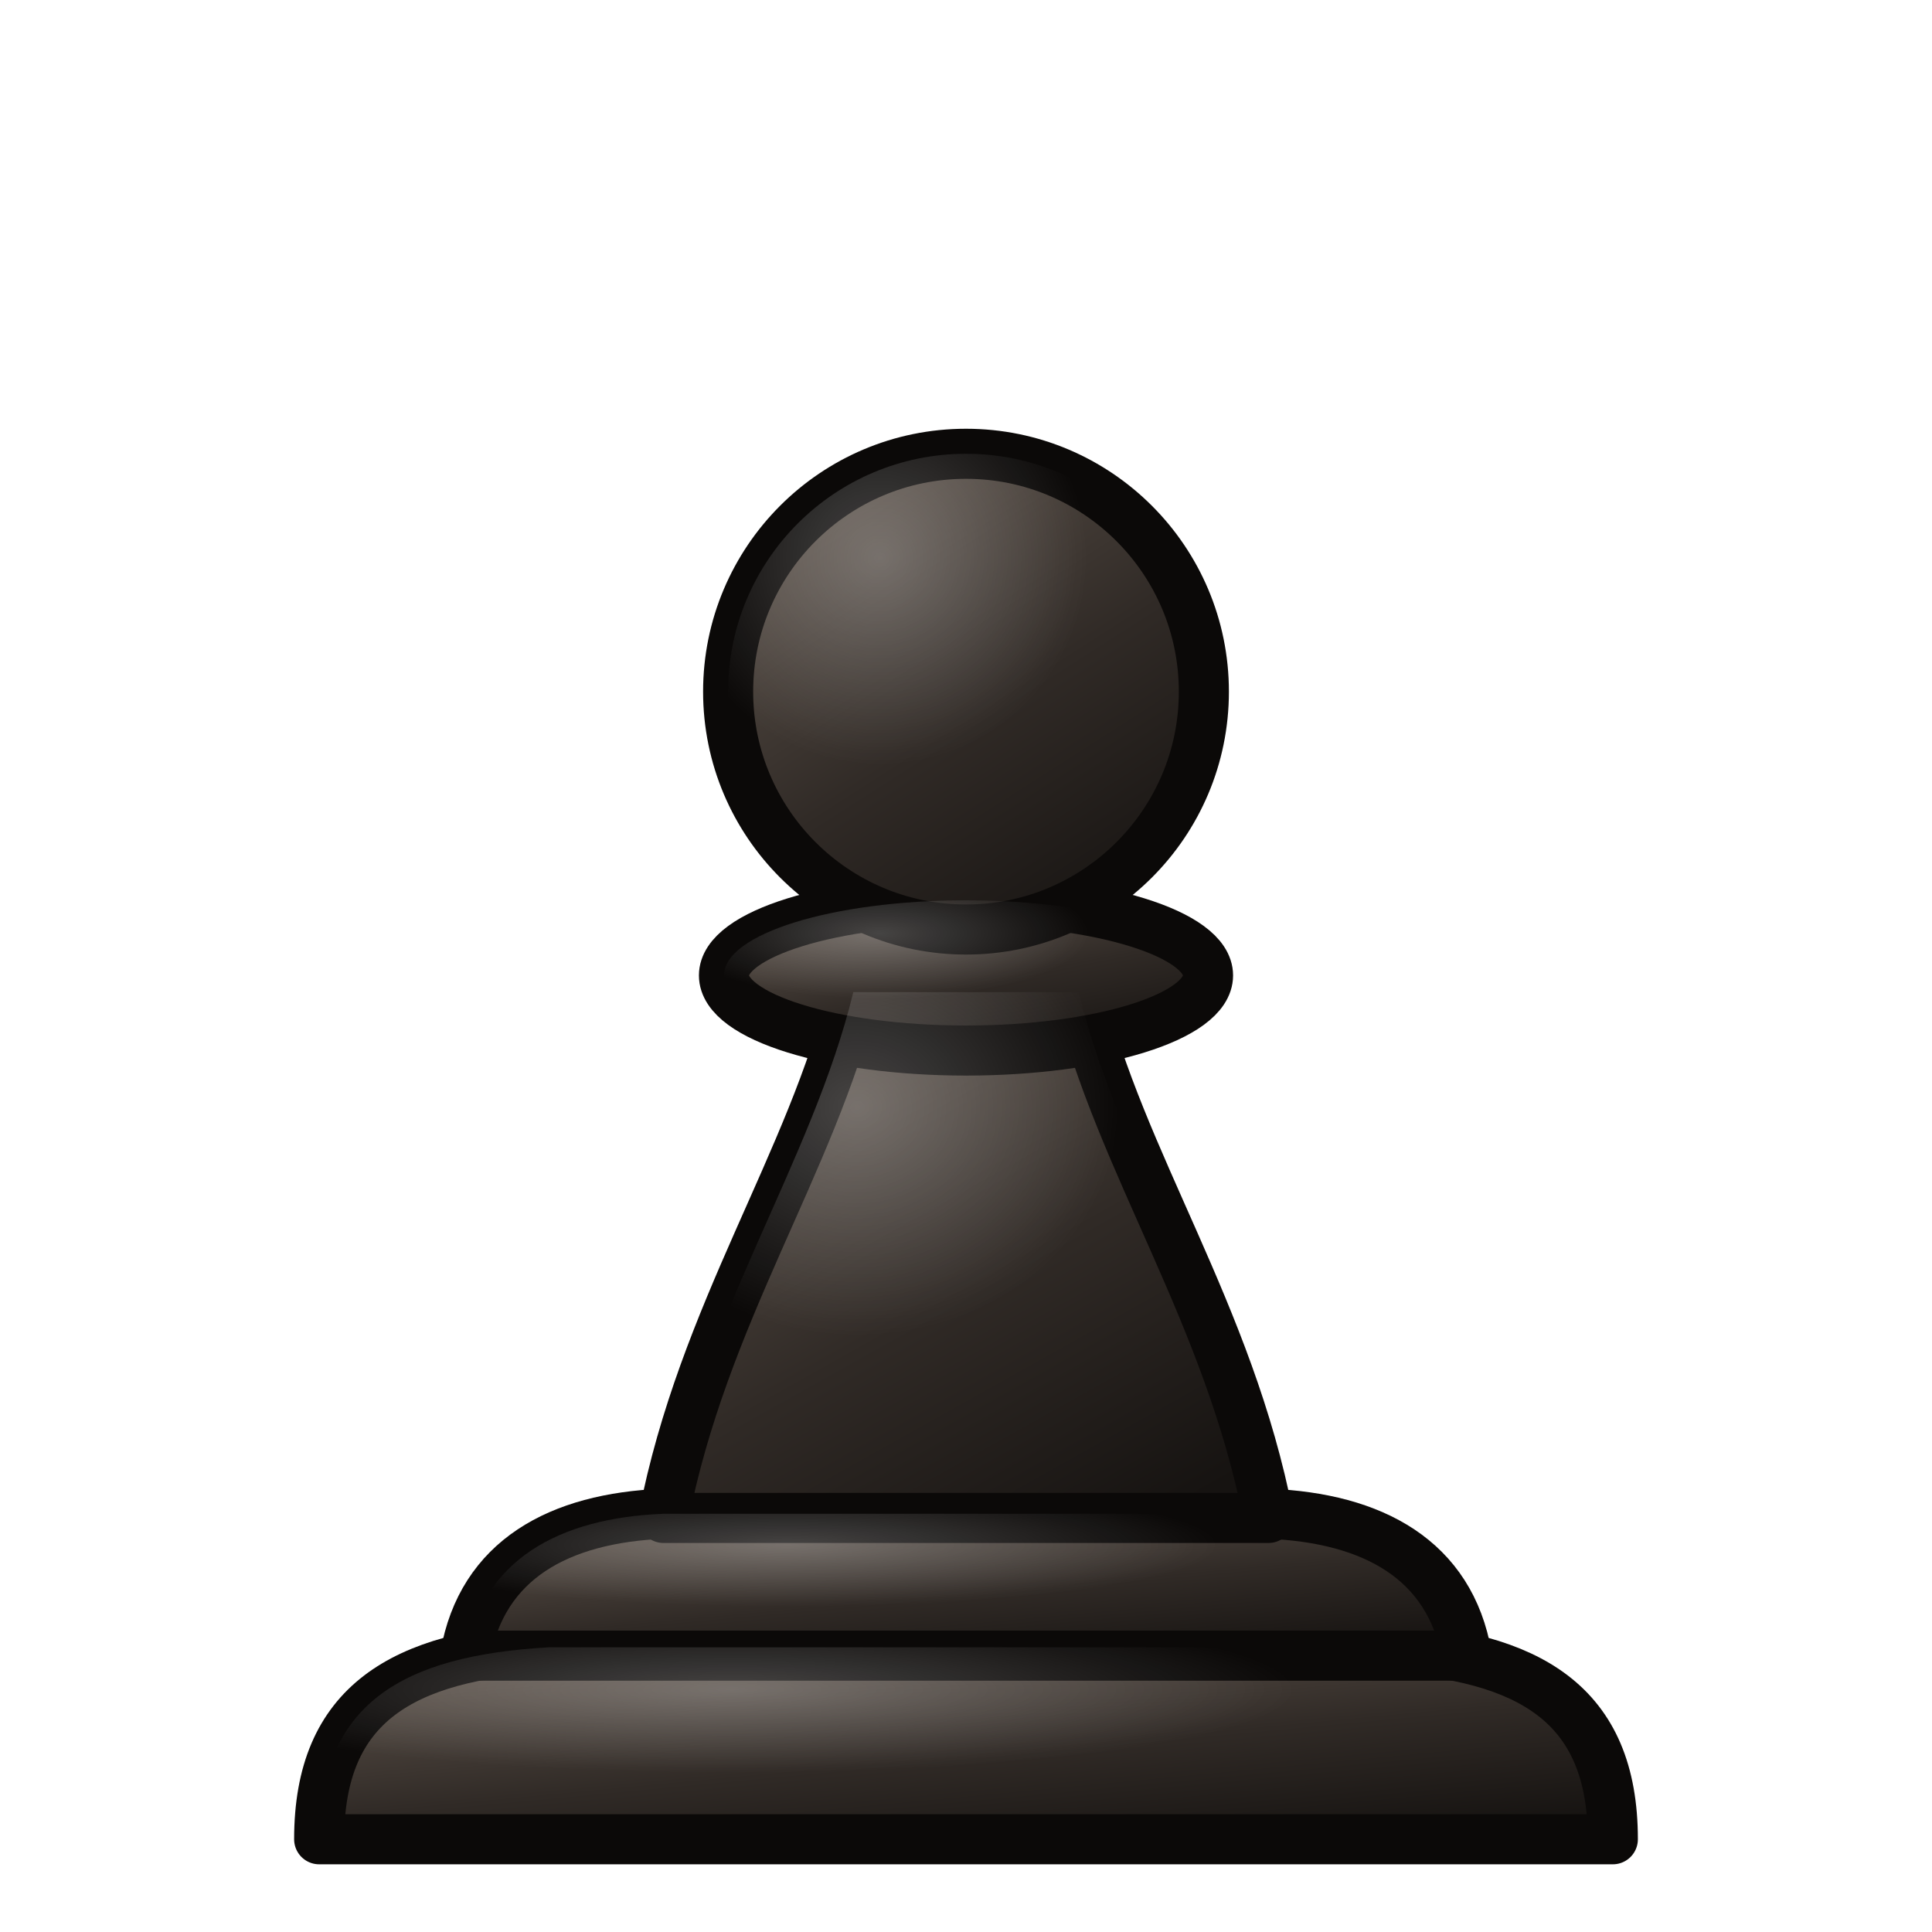
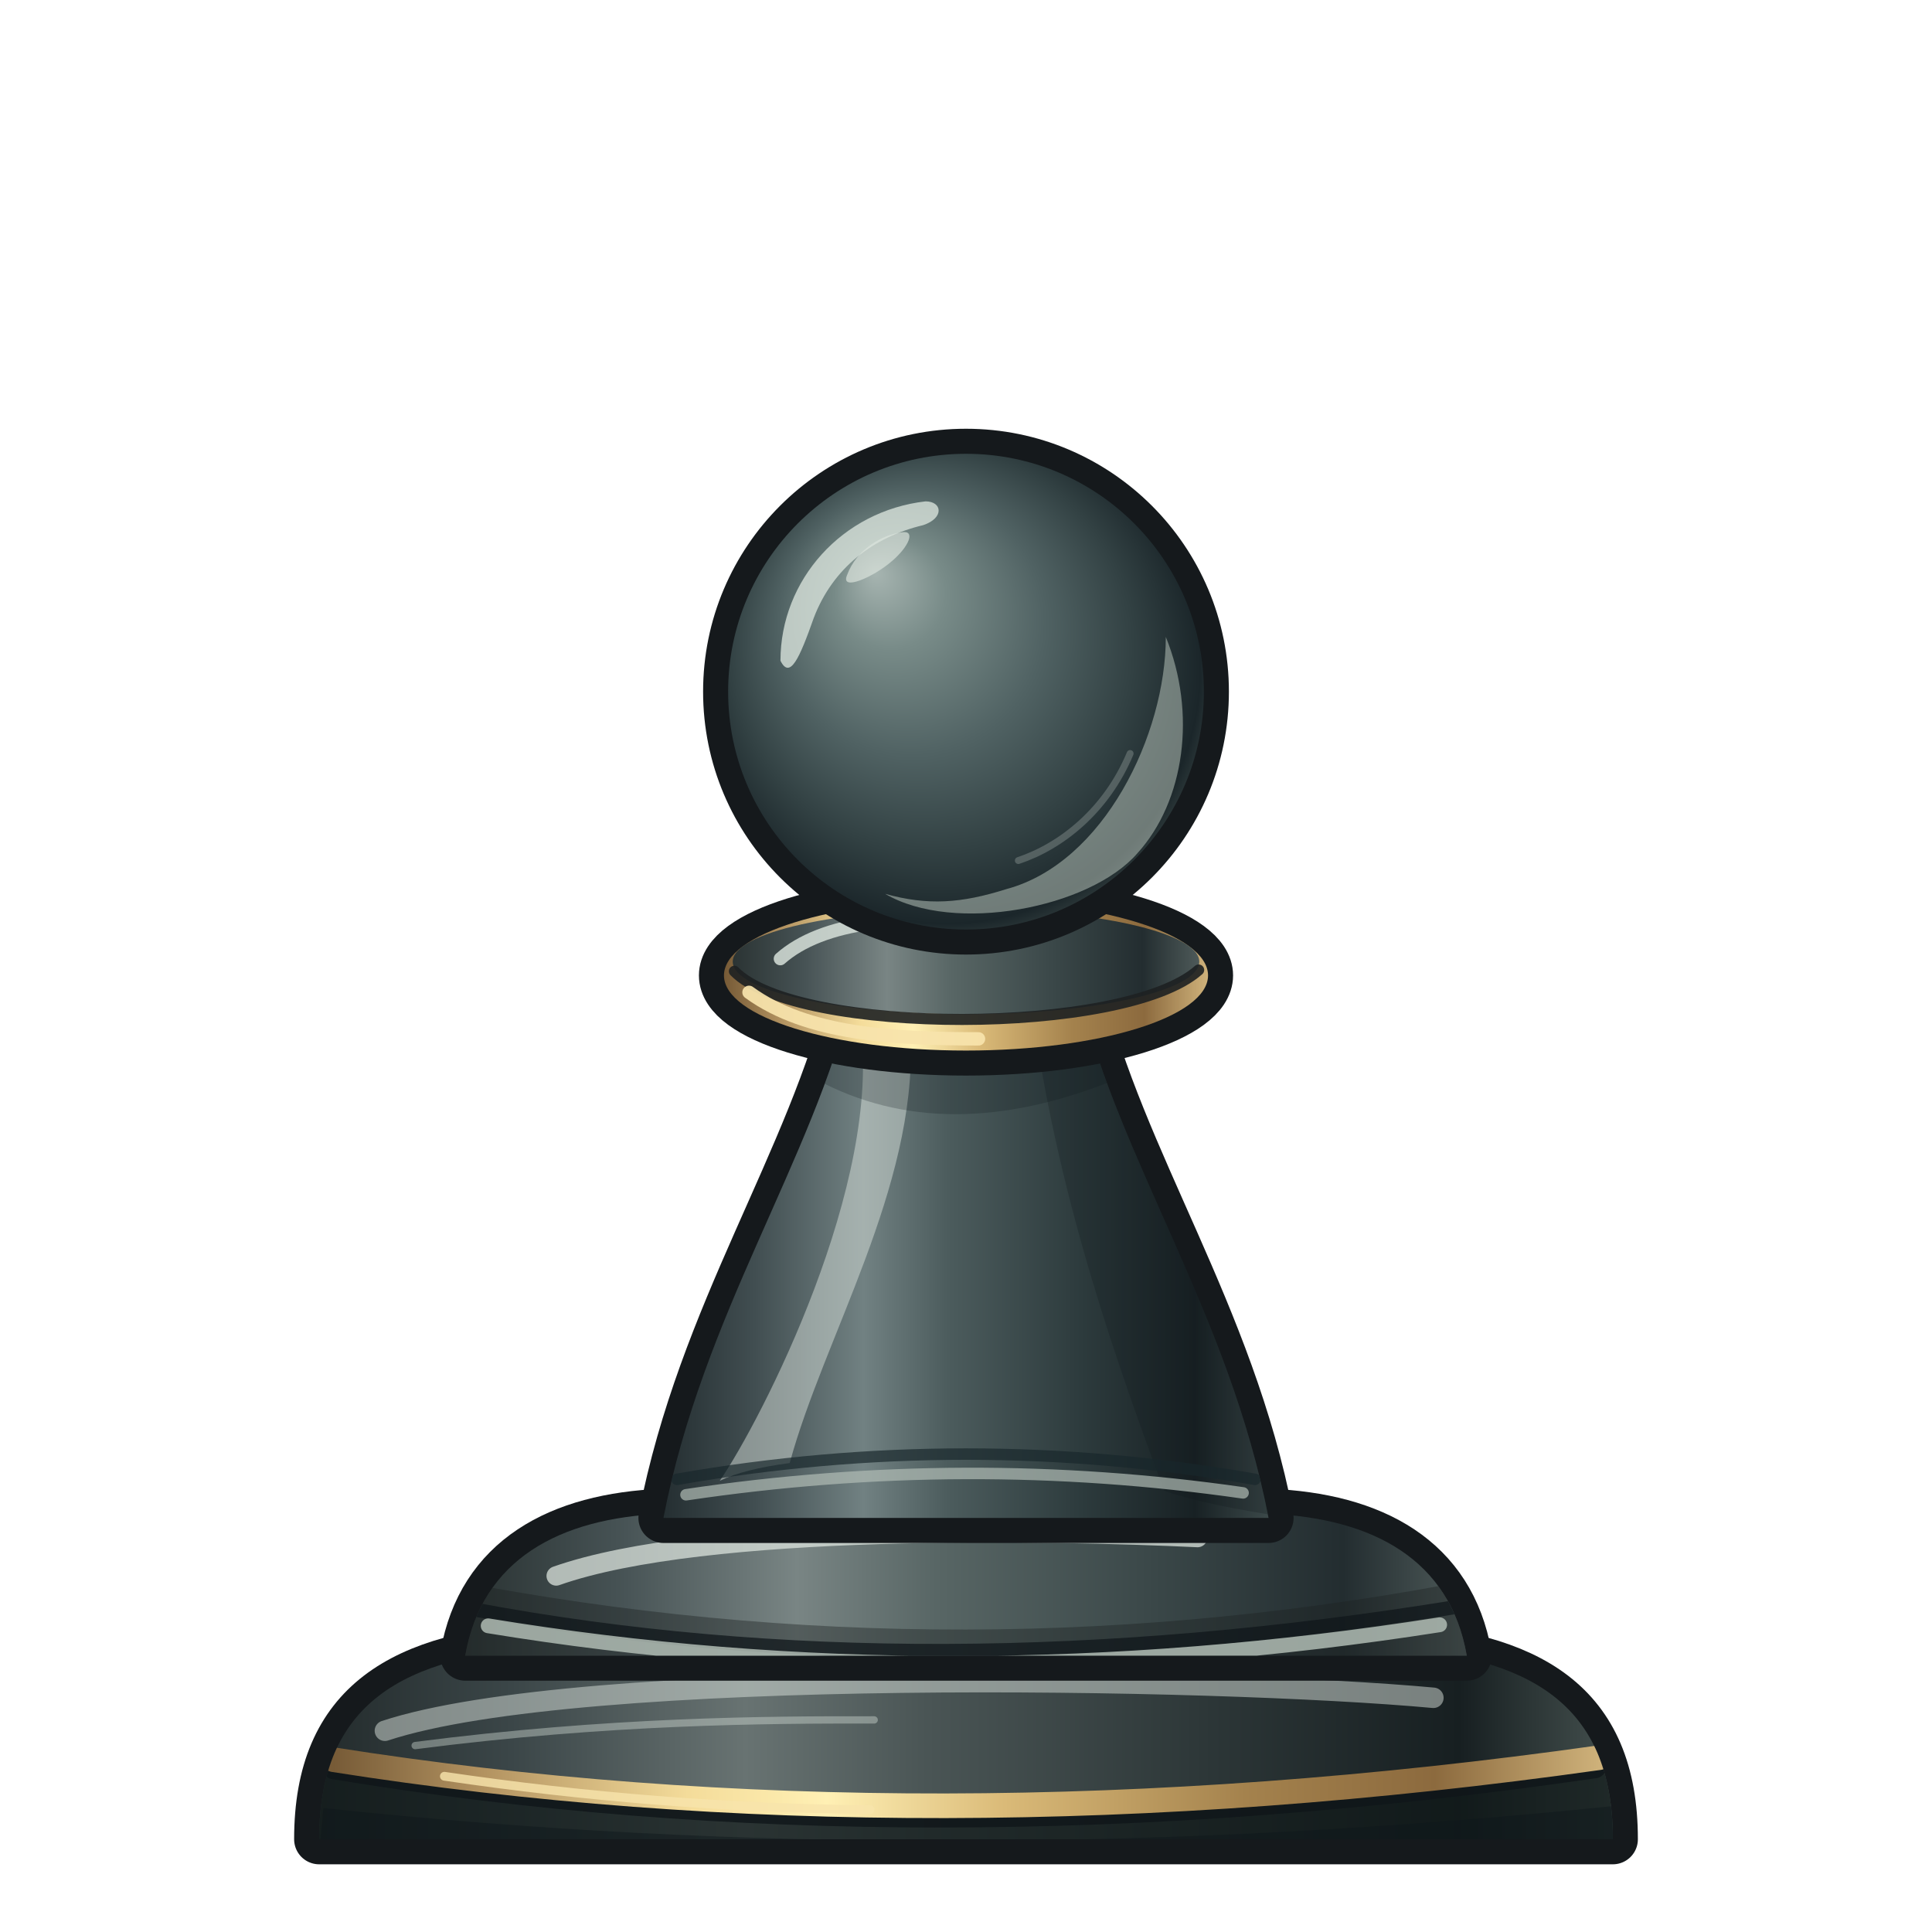
<svg xmlns="http://www.w3.org/2000/svg" viewBox="0 0 100 100">
  <defs>
-     <linearGradient id="p-body" x1="0.18" y1="0" x2="0.82" y2="1">
-       <stop offset="0" stop-color="#5E544C" />
-       <stop offset="0.55" stop-color="#302A26" />
-       <stop offset="1" stop-color="#161311" />
+     <linearGradient id="bp-lathe" x1="0%" y1="0%" x2="100%" y2="0%">
+       <stop offset="0" stop-color="#252F32" />
+       <stop offset="0.15" stop-color="#414E51" />
+       <stop offset="0.33" stop-color="#718182" />
+       <stop offset="0.47" stop-color="#4C5C5D" />
+       <stop offset="0.69" stop-color="#2D3B3D" />
+       <stop offset="0.88" stop-color="#182124" />
+       <stop offset="1" stop-color="#3B4849" />
    </linearGradient>
-     <radialGradient id="p-gloss" cx="0.32" cy="0.22" r="0.62">
-       <stop offset="0" stop-color="#FFFFFF" stop-opacity="0.24" />
-       <stop offset="0.7" stop-color="#FFFFFF" stop-opacity="0" />
+     <linearGradient id="bp-foot" x1="0%" y1="0%" x2="100%" y2="0%">
+       <stop offset="0" stop-color="#232B2C" />
+       <stop offset="0.15" stop-color="#3B4648" />
+       <stop offset="0.33" stop-color="#687372" />
+       <stop offset="0.47" stop-color="#4A5555" />
+       <stop offset="0.69" stop-color="#2C3637" />
+       <stop offset="0.88" stop-color="#171F21" />
+       <stop offset="1" stop-color="#45514F" />
+     </linearGradient>
+     <linearGradient id="bp-surface" x1="0%" y1="0%" x2="100%" y2="0%">
+       <stop offset="0" stop-color="#2B3434" />
+       <stop offset="0.15" stop-color="#465254" />
+       <stop offset="0.33" stop-color="#798584" />
+       <stop offset="0.47" stop-color="#586665" />
+       <stop offset="0.69" stop-color="#3A4748" />
+       <stop offset="0.88" stop-color="#232D30" />
+       <stop offset="1" stop-color="#4D5958" />
+     </linearGradient>
+     <linearGradient id="bp-metal" x1="0%" y1="0%" x2="100%" y2="0%">
+       <stop offset="0" stop-color="#775B37" />
+       <stop offset="0.12" stop-color="#B39361" />
+       <stop offset="0.28" stop-color="#F4DC9A" />
+       <stop offset="0.39" stop-color="#FFF0B4" />
+       <stop offset="0.53" stop-color="#DABA78" />
+       <stop offset="0.72" stop-color="#A4824D" />
+       <stop offset="0.87" stop-color="#8C6A3E" />
+       <stop offset="1" stop-color="#CEB17A" />
+     </linearGradient>
+     <radialGradient id="bp-orb" cx=".47" cy=".47" r=".58" fx=".31" fy=".25">
+       <stop offset="0" stop-color="#A7B5B1" />
+       <stop offset="0.2" stop-color="#788B88" />
+       <stop offset="0.48" stop-color="#506263" />
+       <stop offset="0.73" stop-color="#324143" />
+       <stop offset="0.92" stop-color="#1B262A" />
+       <stop offset="1" stop-color="#3C4948" />
    </radialGradient>
+     <clipPath id="bp-carving-0">
+       <path d="M19 92 C19 85.5 23 83.2 30 82.8 L70 82.8 C77 83.2 81 85.5 81 92 Z" />
+     </clipPath>
+     <clipPath id="bp-carving-1">
+       <path d="M26 83.2 C26.8 78.6 30.5 76.6 35.5 76.4 L64.5 76.4 C69.5 76.6 73.2 78.6 74 83.2 Z" />
+     </clipPath>
+     <clipPath id="bp-carving-2">
+       <path d="M35.5 76.6 C37.4 66.8 42.6 59.6 44.6 51.4 L55.4 51.4 C57.4 59.6 62.6 66.8 64.5 76.6 Z" />
+     </clipPath>
+     <clipPath id="bp-carving-3">
+       <ellipse cx="50" cy="50.6" rx="11.6" ry="3.6" />
+     </clipPath>
+     <clipPath id="bp-carving-4">
+       <circle cx="50" cy="37" r="11.4" />
+     </clipPath>
  </defs>
-   <g transform="translate(50 52) scale(1.08) translate(-50 -52)">
-     <path d="M19 92 C19 85.5 23 83.2 30 82.8 L70 82.8 C77 83.2 81 85.5 81 92 Z" fill="url(#p-body)" stroke="#0B0908" stroke-width="2.4" stroke-linejoin="round" stroke-linecap="round" />
-     <path d="M26 83.2 C26.8 78.6 30.5 76.6 35.5 76.4 L64.5 76.4 C69.5 76.6 73.2 78.6 74 83.2 Z" fill="url(#p-body)" stroke="#0B0908" stroke-width="2.4" stroke-linejoin="round" stroke-linecap="round" />
-     <path d="M35.5 76.6 C37.4 66.8 42.6 59.6 44.6 51.4 L55.4 51.4 C57.4 59.6 62.6 66.8 64.5 76.6 Z" fill="url(#p-body)" stroke="#0B0908" stroke-width="2.4" stroke-linejoin="round" stroke-linecap="round" />
-     <ellipse cx="50" cy="50.6" rx="11.6" ry="3.6" fill="url(#p-body)" stroke="#0B0908" stroke-width="2.4" stroke-linejoin="round" stroke-linecap="round" />
-     <circle cx="50" cy="37" r="11.4" fill="url(#p-body)" stroke="#0B0908" stroke-width="2.4" stroke-linejoin="round" stroke-linecap="round" />
-     <path d="M19 92 C19 85.5 23 83.2 30 82.8 L70 82.8 C77 83.2 81 85.5 81 92 Z" fill="url(#p-gloss)" />
-     <path d="M26 83.2 C26.8 78.6 30.5 76.6 35.5 76.4 L64.5 76.4 C69.5 76.6 73.2 78.6 74 83.2 Z" fill="url(#p-gloss)" />
-     <path d="M35.5 76.6 C37.4 66.8 42.6 59.6 44.6 51.4 L55.4 51.4 C57.4 59.6 62.6 66.8 64.5 76.6 Z" fill="url(#p-gloss)" />
-     <ellipse cx="50" cy="50.6" rx="11.6" ry="3.6" fill="url(#p-gloss)" />
-     <circle cx="50" cy="37" r="11.4" fill="url(#p-gloss)" />
+   <g transform="translate(50 52) scale(1.08) translate(-50 -52)" stroke-linecap="round" stroke-linejoin="round">
+     <path d="M19 92 C19 85.5 23 83.2 30 82.8 L70 82.8 C77 83.2 81 85.5 81 92 Z" fill="url(#bp-foot)" stroke="#15191C" stroke-width="2.4" stroke-linejoin="round" stroke-linecap="round" paint-order="stroke fill" />
+     <g clip-path="url(#bp-carving-0)">
+       <path d="M18.6 88.2 Q47.6 93.4 81.2 88.1 V93 H18.6Z" fill="#101919" fill-opacity="0.7" />
+       <path d="M19.2 90.5 Q49 93.7 81.1 90.4 V92.7 H19Z" fill="#0F161A" fill-opacity="0.46" />
+       <path d="M19.7 88.6 Q47.8 93.25 80.15 88.55" fill="none" stroke="#0F161A" stroke-width="1.05" stroke-opacity="0.8" />
+       <path d="M19.7 88.19 Q48 92.65 80.35 88.09" fill="none" stroke="url(#bp-metal)" stroke-width="1.18" />
+       <path d="M25 88.98 Q35.2 90.49 45.4 90.58" fill="none" stroke="#F8E4AC" stroke-width="0.42" stroke-opacity="0.81" />
+       <path d="M22.15 86.8 C31.5 83.71 62.1 84.27 72.4 85.22" fill="none" stroke="#DAE3DC" stroke-width="0.98" stroke-opacity="0.5" />
+       <path d="M23.6 87.51 C32.9 86.31 40.4 86.27 45.6 86.28" fill="none" stroke="#DAE3DC" stroke-width="0.35" stroke-opacity="0.4" />
+     </g>
+     <path d="M26 83.2 C26.8 78.6 30.5 76.6 35.5 76.4 L64.5 76.4 C69.5 76.6 73.2 78.6 74 83.2 Z" fill="url(#bp-surface)" stroke="#15191C" stroke-width="2.4" stroke-linejoin="round" stroke-linecap="round" paint-order="stroke fill" />
+     <g clip-path="url(#bp-carving-1)">
+       <path d="M25.4 79.6 Q50 84.35 74.6 79.5 L75 83.6 H25Z" fill="#1D2122" fill-opacity="0.4" />
+       <path d="M26.5 81 Q48 85.02 73.6 80.85" fill="none" stroke="#0F161A" stroke-width="0.67" stroke-opacity="0.74" />
+       <path d="M27.1 81.77 Q49.2 85.4 72.7 81.72" fill="none" stroke="#B1BDB5" stroke-width="0.71" stroke-opacity="0.84" />
+       <path d="M30.36 79.38 C37.5 76.86 54.14 77.21 61.1 77.54" fill="none" stroke="#DAE3DC" stroke-width="0.93" stroke-opacity="0.75" />
+     </g>
+     <path d="M35.5 76.6 C37.4 66.8 42.6 59.6 44.6 51.4 L55.4 51.4 C57.4 59.6 62.6 66.8 64.5 76.6 Z" fill="url(#bp-lathe)" stroke="#15191C" stroke-width="2.4" stroke-linejoin="round" stroke-linecap="round" paint-order="stroke fill" />
+     <g clip-path="url(#bp-carving-2)">
+       <path d="M55.4 51.4 L60.4 57.4 L65.6 76.6 Q61.5 76.0 59.5 75.3 C56.5 67.3 54.15 59.9 53.05 51.4Z" fill="#10191D" fill-opacity="0.26" />
+       <path d="M44.92 52.9 C46.05 60.5 40.2 71.9 38.2 74.82 Q39.35 74.26 41.55 73.97 C43.2 67.92 47.6 60.8 47.35 53.65Z" fill="#DAE3DC" fill-opacity="0.49" />
+       <path d="M42.85 51.4 H57.15 V55.6 Q49 58.9 42.85 55.6Z" fill="#0F161A" fill-opacity="0.23" />
+       <path d="M36.15 74.75 Q50 72.33 63.85 74.75" fill="none" stroke="#18272B" stroke-width="0.55" stroke-opacity="0.68" />
+       <path d="M36.58 75.49 Q50 73.49 63.28 75.4" fill="none" stroke="#B1BDB5" stroke-width="0.55" stroke-opacity="0.7" />
+     </g>
+     <ellipse cx="50" cy="50.6" rx="11.6" ry="3.6" fill="url(#bp-metal)" stroke="#15191C" stroke-width="2.4" stroke-linejoin="round" stroke-linecap="round" paint-order="stroke fill" />
+     <g clip-path="url(#bp-carving-3)">
+       <ellipse cx="50" cy="49.94" rx="11.18" ry="2.52" fill="url(#bp-surface)" />
+       <path d="M38.9 50.4 C41.9 53.48 57.6 53.5 61.15 50.34" fill="none" stroke="#1D2122" stroke-width="0.53" stroke-opacity="0.9" />
+       <path d="M39.6 51.41 C42.4 53.45 46.6 53.64 50.6 53.64" fill="none" stroke="#F8E4AC" stroke-width="0.64" stroke-opacity="0.93" />
+       <path d="M41.1 49.8 Q44.1 47.15 52.7 48.25" fill="none" stroke="#DAE3DC" stroke-width="0.63" stroke-opacity="0.83" />
+     </g>
+     <circle cx="50" cy="37" r="11.4" fill="url(#bp-orb)" stroke="#15191C" stroke-width="2.4" stroke-linejoin="round" stroke-linecap="round" paint-order="stroke fill" />
+     <g clip-path="url(#bp-carving-4)">
+       <g transform="translate(50 37) scale(11.4)">
+         <path d="M.84-.23 C.84.18.58.72.17.83 C-.02.89-.16.9-.34.85 C-.05 1.02.52.91.72.68 C.92.46.97.09.84-.23Z" fill="#B1BDB5" fill-opacity="0.56" />
+         <path d="M-.78-.13 C-.78-.47-.52-.76-.17-.80 C-.10-.80-.09-.73-.18-.70 C-.39-.65-.56-.52-.64-.31 C-.70-.14-.74-.05-.78-.13Z" fill="#DAE3DC" fill-opacity="0.79" />
+         <path d="M-.50-.49 C-.46-.60-.35-.66-.27-.67 C-.21-.68-.24-.61-.31-.55 C-.39-.48-.53-.42-.50-.49Z" fill="#DAE3DC" fill-opacity="0.69" />
+         <path d="M.69.26 C.59.5.4.65.22.71" fill="none" stroke="#7E8A88" stroke-width="0.029" stroke-opacity="0.51" />
+       </g>
+     </g>
  </g>
</svg>
